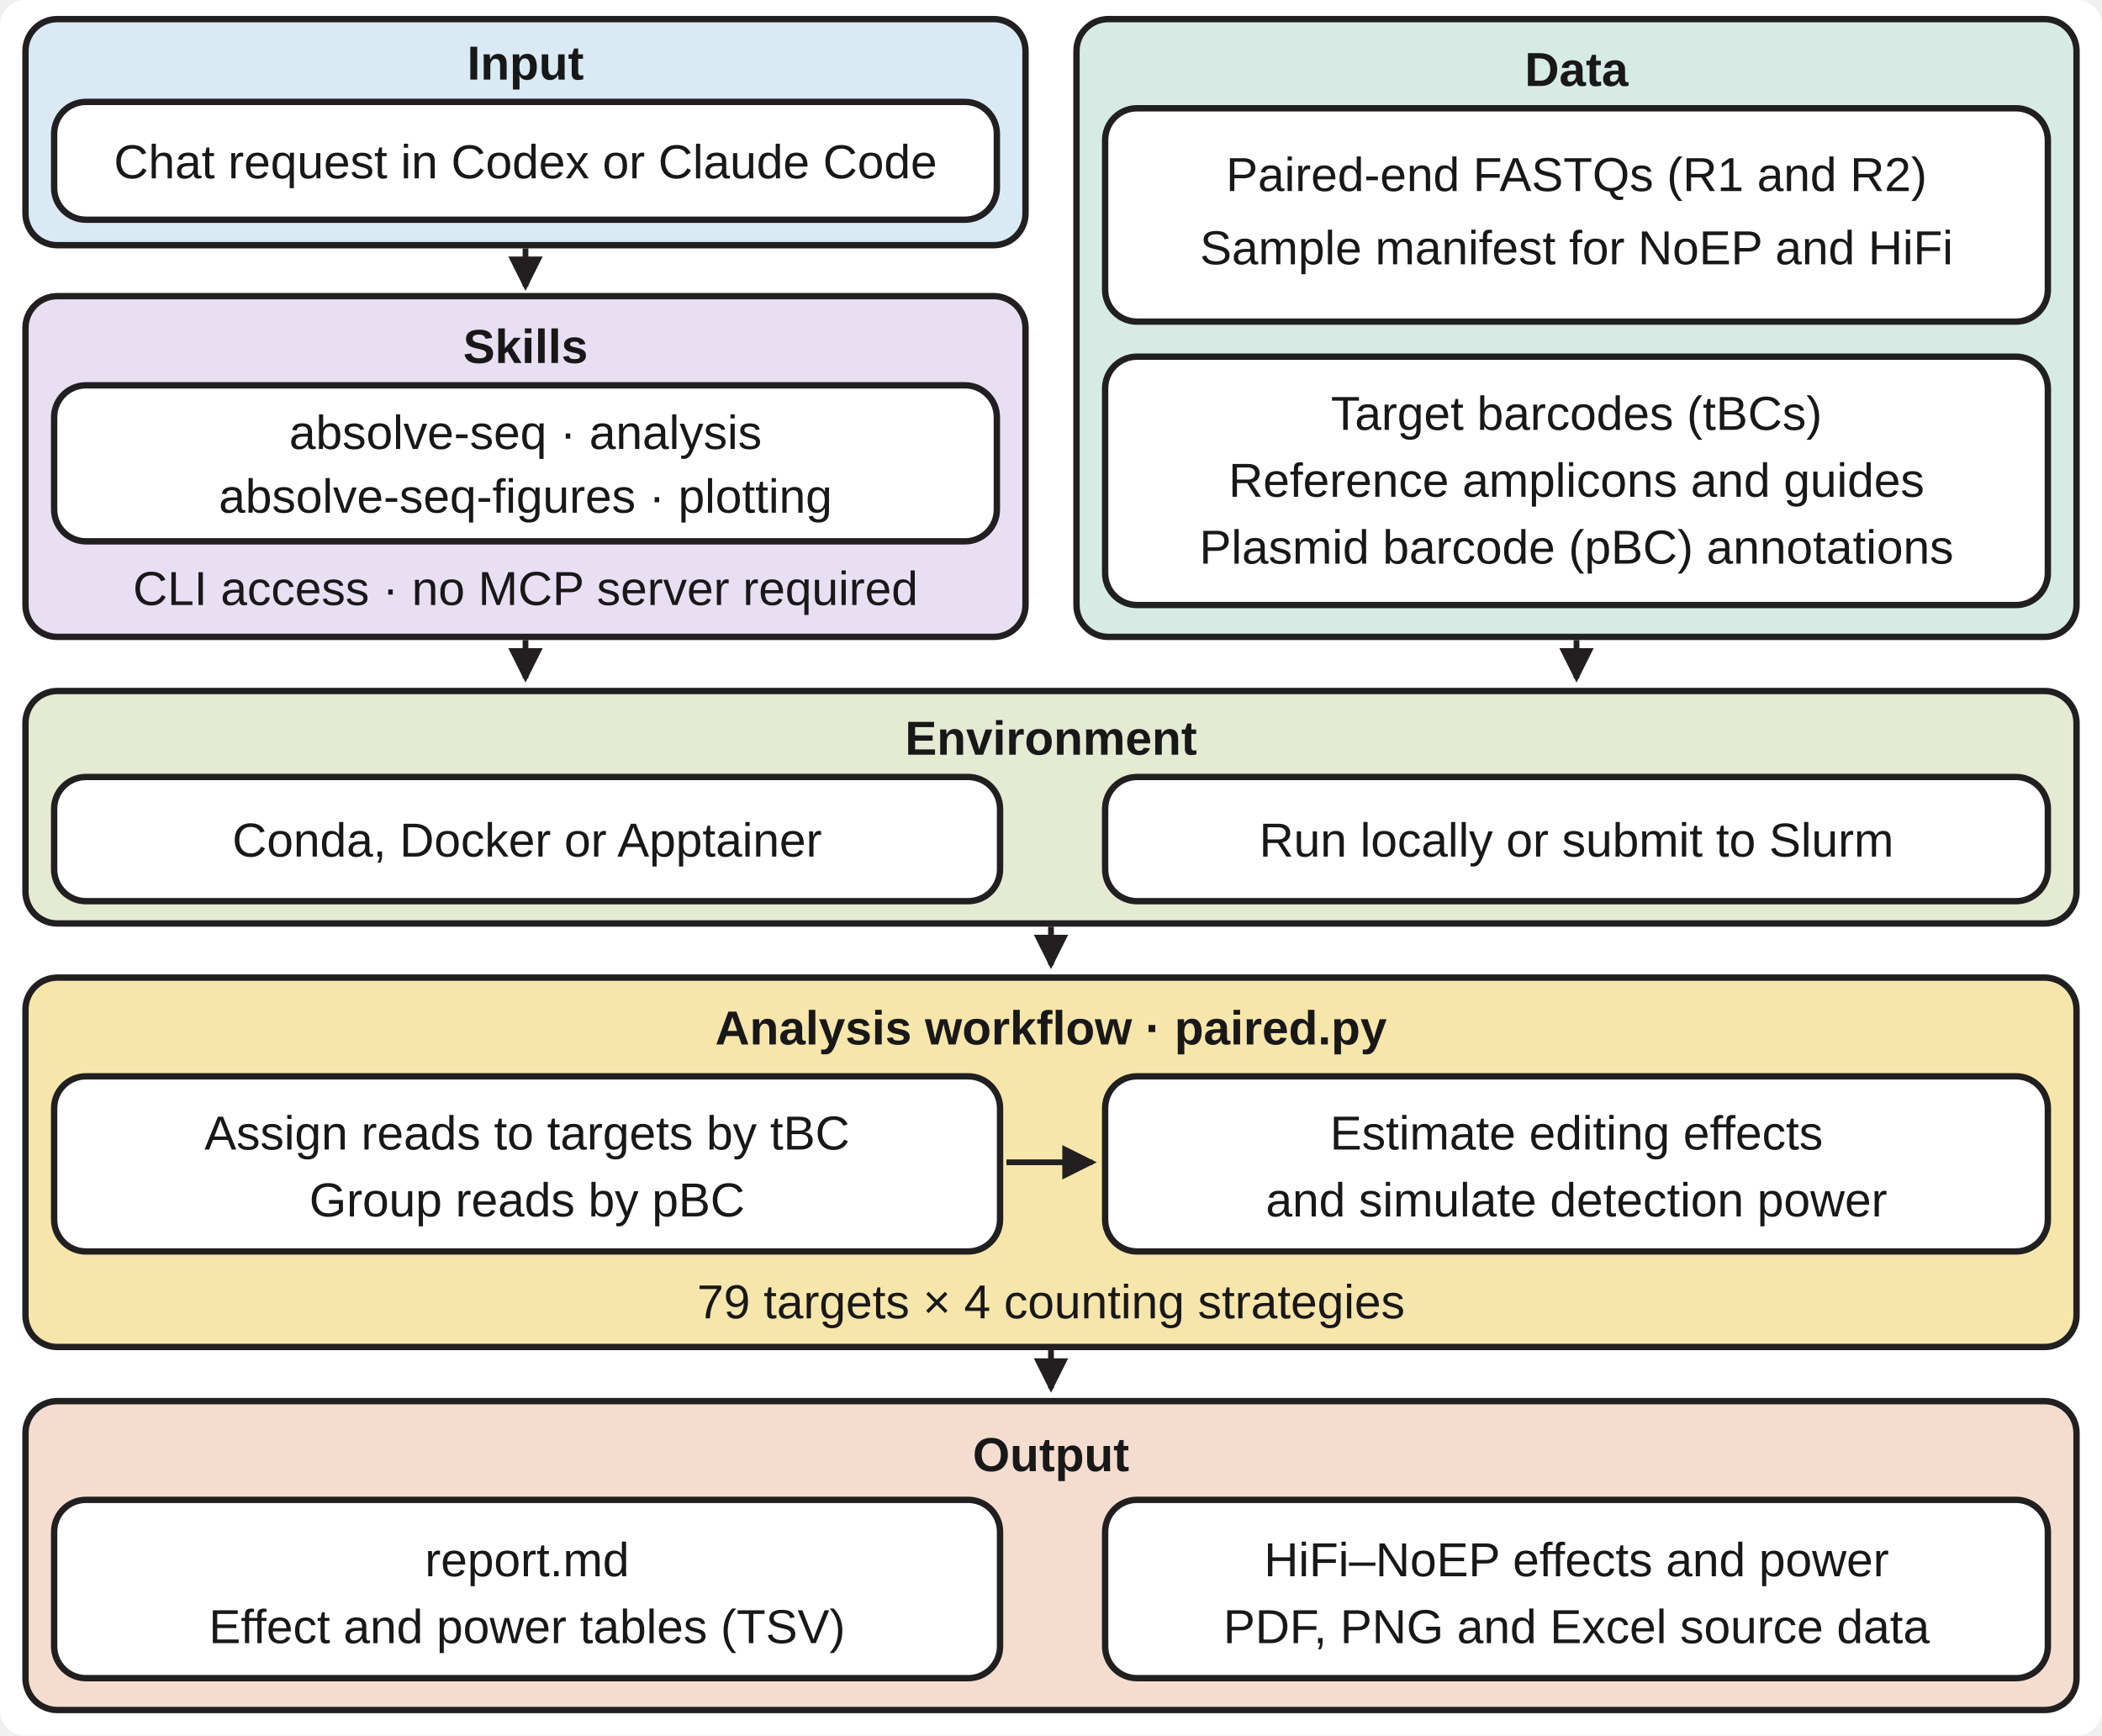
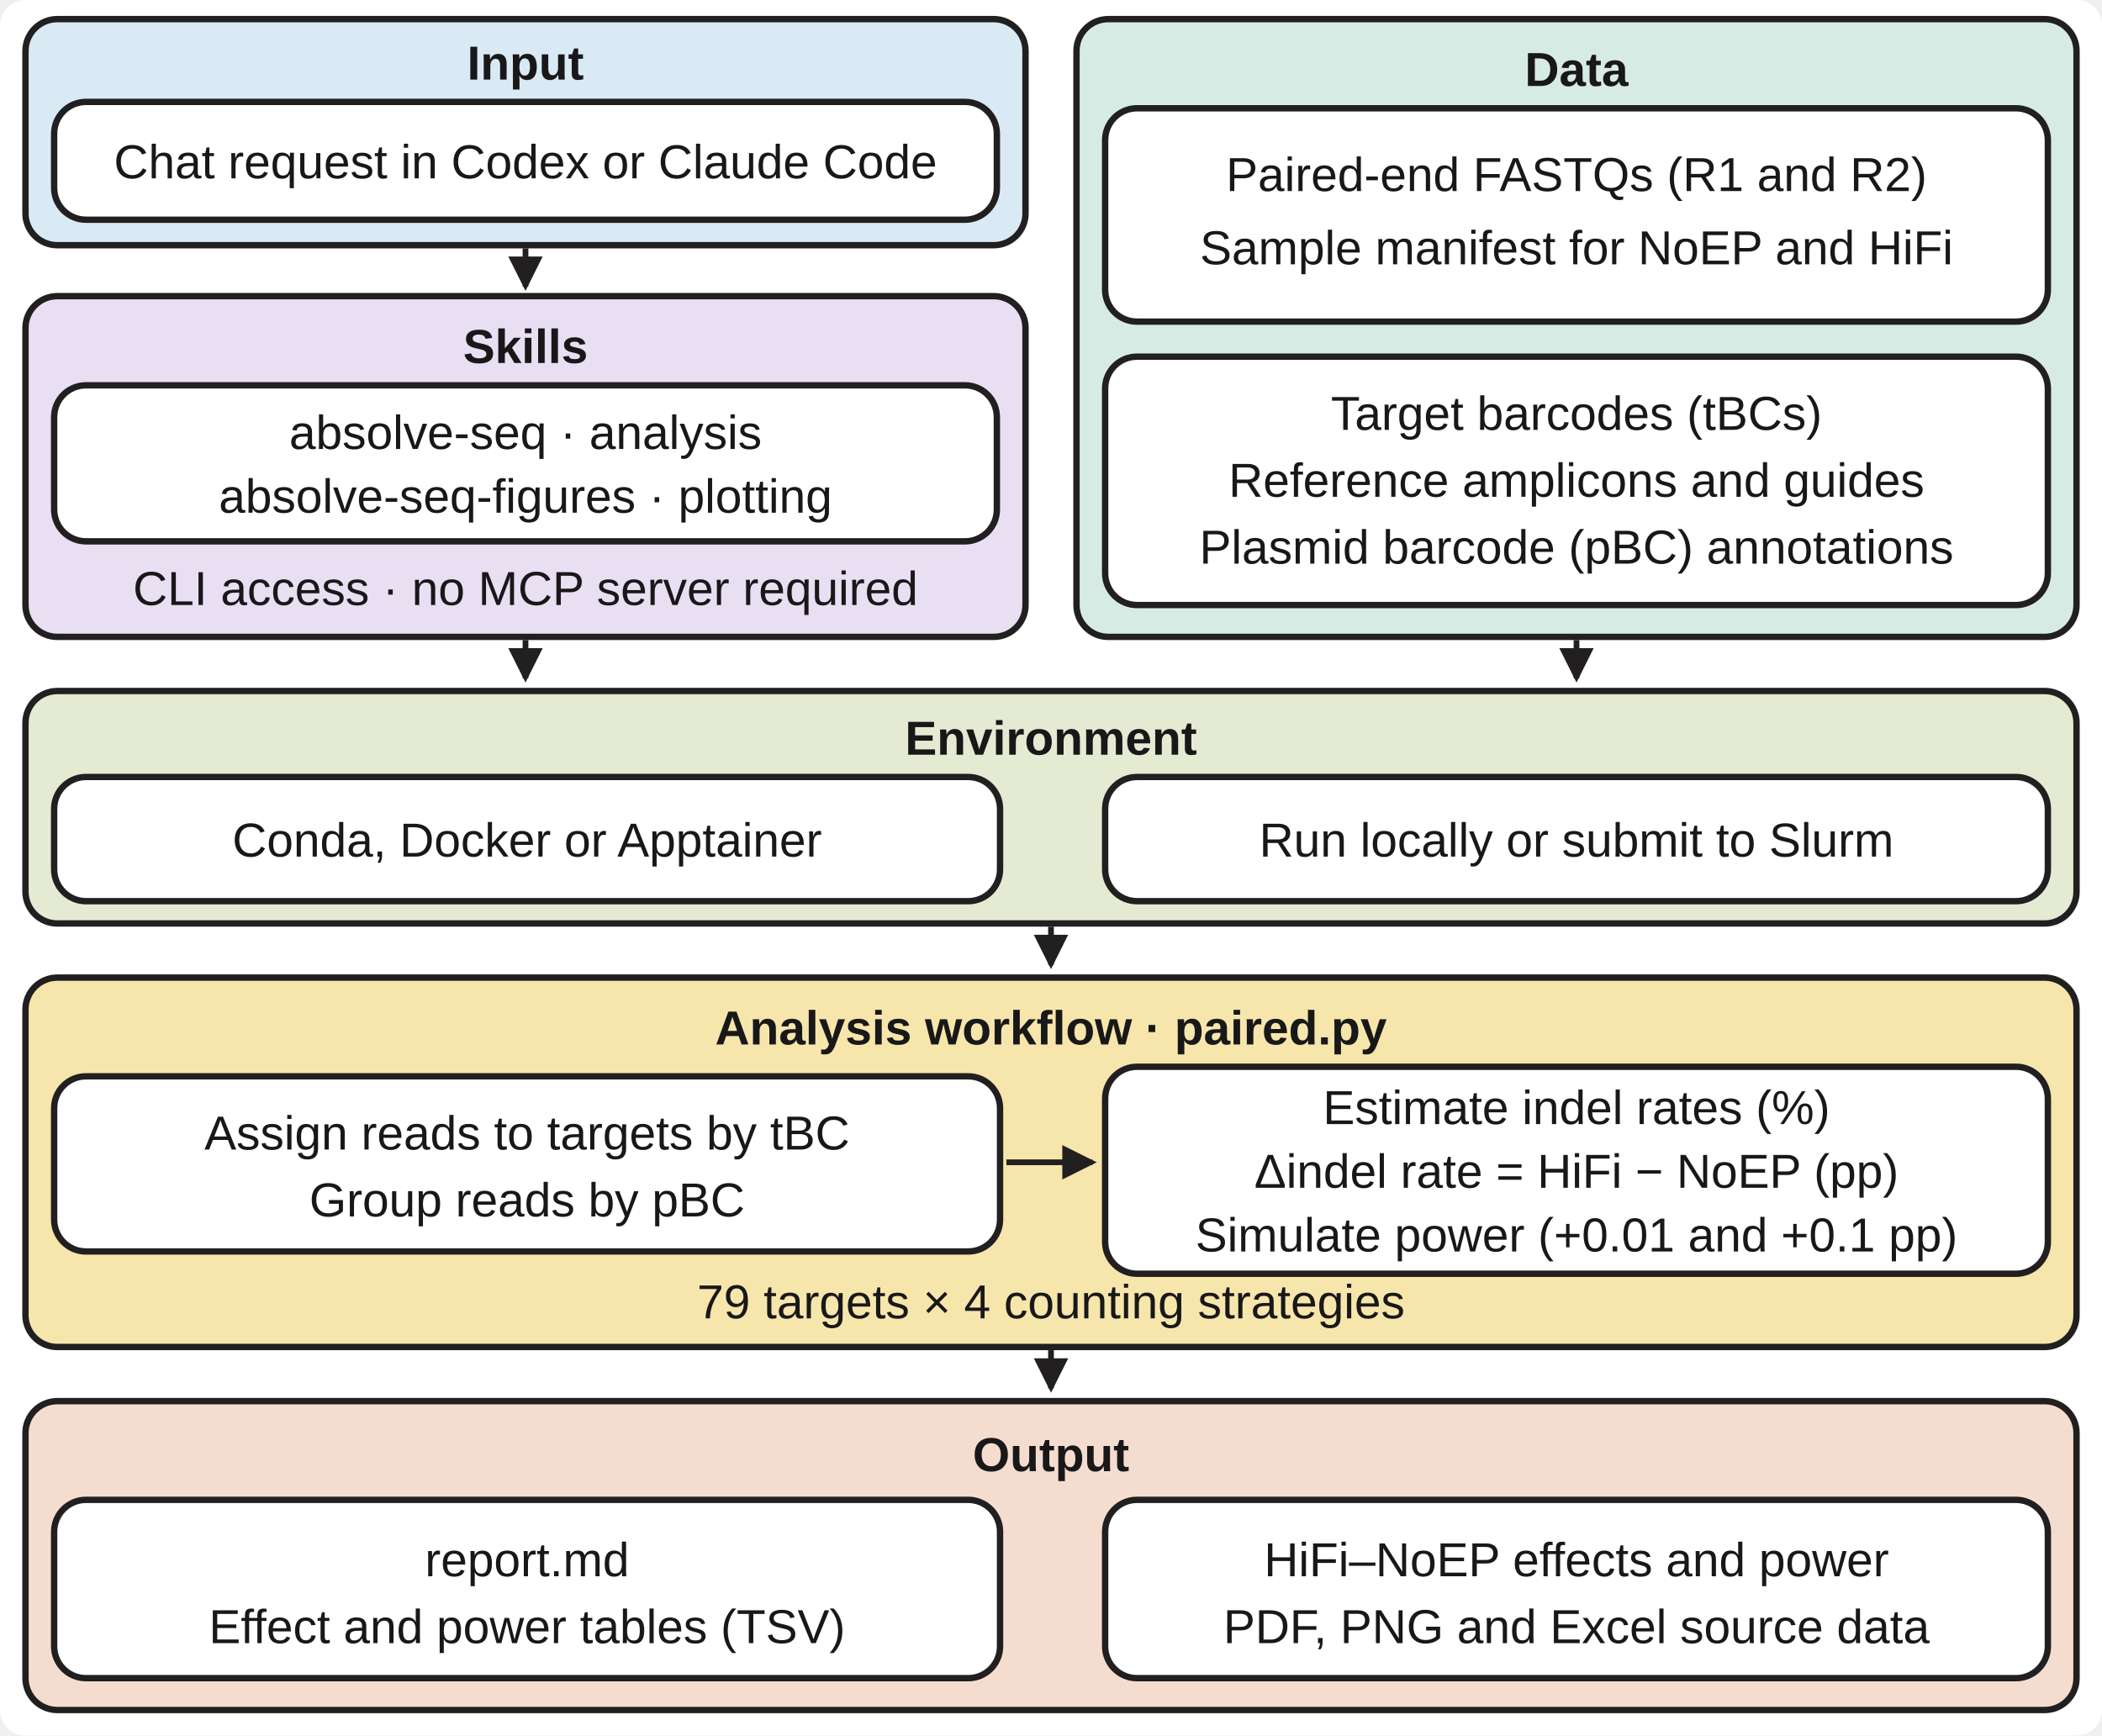
<svg xmlns="http://www.w3.org/2000/svg" width="660" height="545" viewBox="0 0 660 545" role="img" aria-labelledby="title desc">
  <defs>
    <marker id="arrow" viewBox="0 0 8 8" refX="7" refY="4" markerWidth="6" markerHeight="6" orient="auto">
      <path d="M0 0 L8 4 L0 8 Z" fill="#211f20" />
    </marker>
  </defs>
  <style>
    .stage,.box { stroke:#211f20; stroke-width:2; }
    .input { fill:#d9eaf5; }
    .skills { fill:#e8dff3; }
    .data { fill:#d7ebe5; }
    .environment { fill:#e5ead3; }
    .workflow { fill:#f7e6ab; }
    .output { fill:#f4ddcf; }
    .box { fill:white; }
    .flow { fill:none; stroke:#211f20; stroke-width:1.8; marker-end:url(#arrow); }
    text { font:15px Arial,Helvetica,sans-serif; fill:#191819; text-anchor:middle; }
    .label { font-weight:bold; }
    @media (max-width:480px) { text { font-size:17px; } }
  </style>
  <rect width="660" height="545" rx="8" fill="white" />
  <g aria-label="Input">
    <rect class="stage input" x="8" y="6" width="314" height="71" rx="10" />
    <text class="label" x="165" y="25">Input</text>
    <rect class="box" x="17" y="32" width="296" height="37" rx="10" />
    <text x="165" y="56">Chat request in Codex or Claude Code</text>
  </g>
  <path class="flow" d="M165 78 v12" />
  <g aria-label="Skills and tool access">
    <rect class="stage skills" x="8" y="93" width="314" height="107" rx="10" />
    <text class="label" x="165" y="114">Skills</text>
    <rect class="box" x="17" y="121" width="296" height="49" rx="10" />
    <text x="165" y="141">absolve-seq · analysis</text>
    <text x="165" y="161">absolve-seq-figures · plotting</text>
    <text x="165" y="190">CLI access · no MCP server required</text>
  </g>
  <g aria-label="Data">
    <rect class="stage data" x="338" y="6" width="314" height="194" rx="10" />
    <text class="label" x="495" y="27">Data</text>
    <rect class="box" x="347" y="34" width="296" height="67" rx="10" />
    <text x="495" y="60">Paired-end FASTQs (R1 and R2)</text>
    <text x="495" y="83">Sample manifest for NoEP and HiFi</text>
    <rect class="box" x="347" y="112" width="296" height="78" rx="10" />
    <text x="495" y="135">Target barcodes (tBCs)</text>
    <text x="495" y="156">Reference amplicons and guides</text>
    <text x="495" y="177">Plasmid barcode (pBC) annotations</text>
  </g>
  <path class="flow" d="M165 201 v12" />
  <path class="flow" d="M495 201 v12" />
  <g aria-label="Environment">
    <rect class="stage environment" x="8" y="217" width="644" height="73" rx="10" />
    <text class="label" x="330" y="237">Environment</text>
    <rect class="box" x="17" y="244" width="297" height="39" rx="10" />
    <text x="165.5" y="269">Conda, Docker or Apptainer</text>
    <rect class="box" x="347" y="244" width="296" height="39" rx="10" />
    <text x="495" y="269">Run locally or submit to Slurm</text>
  </g>
  <path class="flow" d="M330 291 v12" />
  <g aria-label="Analysis workflow">
    <rect class="stage workflow" x="8" y="307" width="644" height="116" rx="10" />
    <text class="label" x="330" y="328">Analysis workflow · paired.py</text>
    <rect class="box" x="17" y="338" width="297" height="55" rx="10" />
    <text x="165.5" y="361">Assign reads to targets by tBC</text>
    <text x="165.5" y="382">Group reads by pBC</text>
    <path class="flow" d="M316 365 h27" />
-     <rect class="box" x="347" y="338" width="296" height="55" rx="10" />
-     <text x="495" y="361">Estimate editing effects</text>
-     <text x="495" y="382">and simulate detection power</text>
+     <rect class="box" x="347" y="335" width="296" height="65" rx="10" />
+     <text x="495" y="353">Estimate indel rates (%)</text>
+     <text x="495" y="373">Δindel rate = HiFi − NoEP (pp)</text>
+     <text x="495" y="393">Simulate power (+0.01 and +0.1 pp)</text>
    <text x="330" y="414">79 targets × 4 counting strategies</text>
  </g>
  <path class="flow" d="M330 424 v12" />
  <g aria-label="Output">
    <rect class="stage output" x="8" y="440" width="644" height="97" rx="10" />
    <text class="label" x="330" y="462">Output</text>
    <rect class="box" x="17" y="471" width="297" height="56" rx="10" />
    <text x="165.5" y="495">report.md</text>
    <text x="165.5" y="516">Effect and power tables (TSV)</text>
    <rect class="box" x="347" y="471" width="296" height="56" rx="10" />
    <text x="495" y="495">HiFi–NoEP effects and power</text>
    <text x="495" y="516">PDF, PNG and Excel source data</text>
  </g>
</svg>
